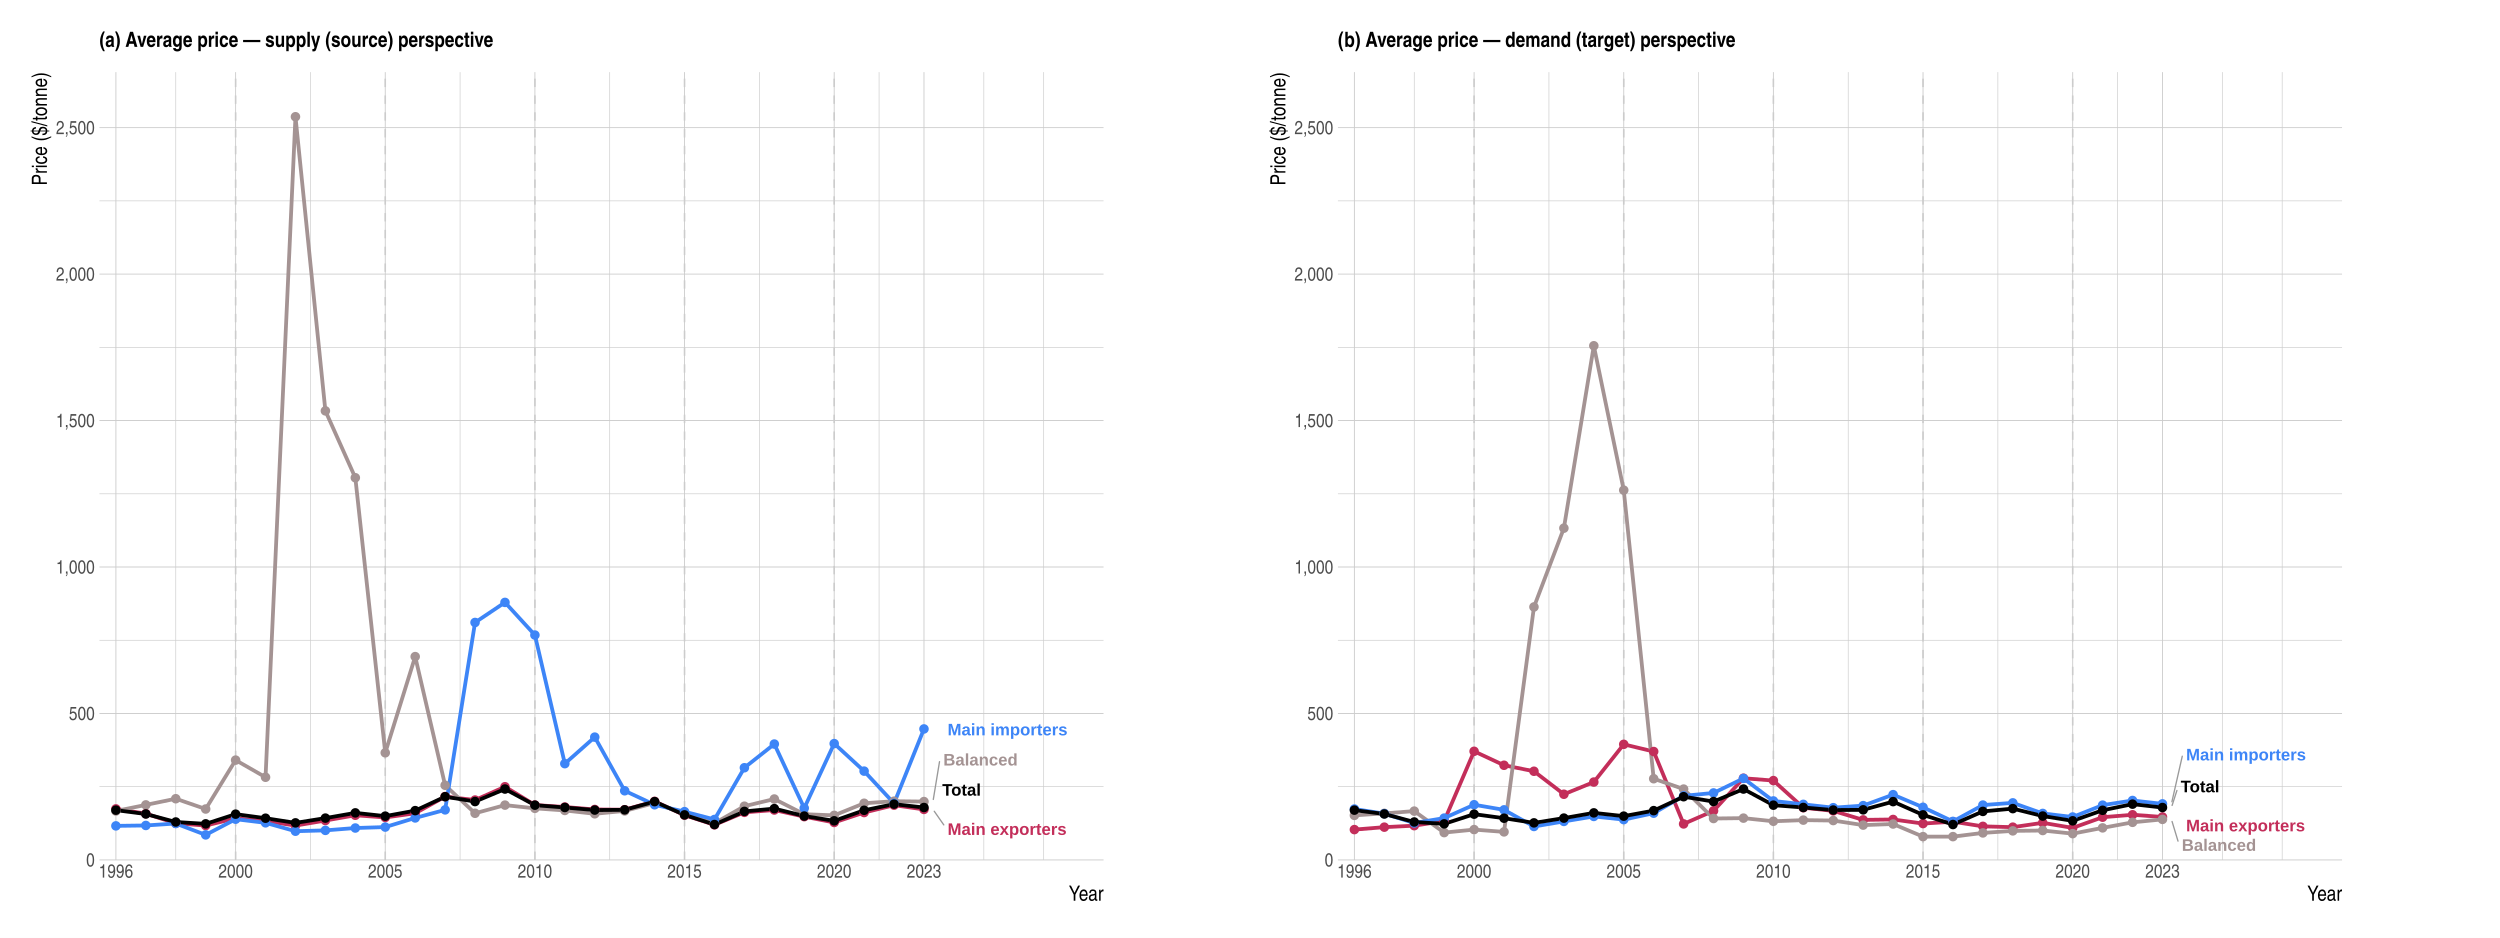
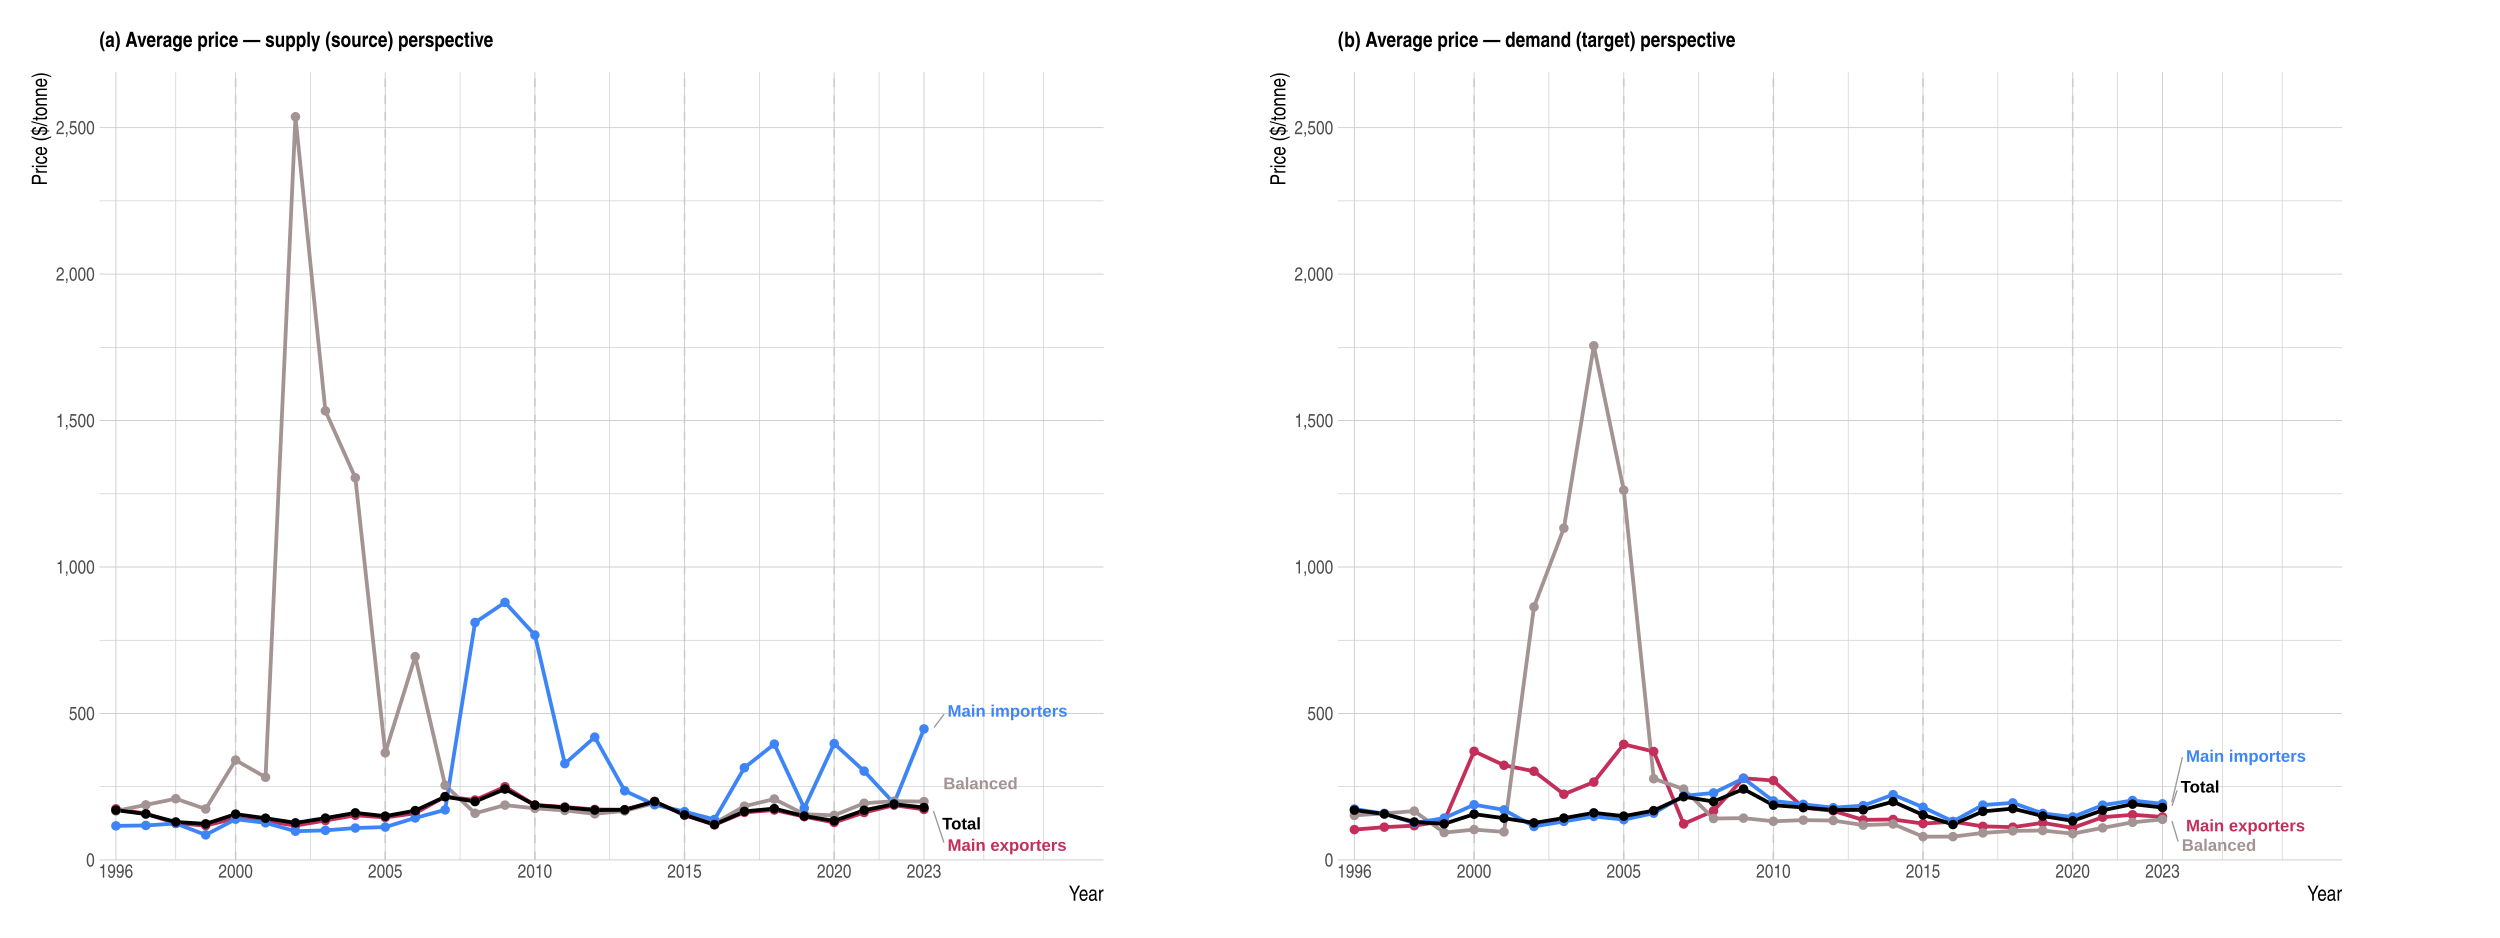
<svg xmlns="http://www.w3.org/2000/svg" class="svglite" width="1190.40pt" height="446.40pt" viewBox="0 0 1190.40 446.40">
  <defs>
    <style type="text/css">
    .svglite line, .svglite polyline, .svglite polygon, .svglite path, .svglite rect, .svglite circle {
      fill: none;
      stroke: #000000;
      stroke-linecap: round;
      stroke-linejoin: round;
      stroke-miterlimit: 10.00;
    }
    .svglite text {
      white-space: pre;
    }
  </style>
  </defs>
  <rect width="100%" height="100%" style="stroke: none; fill: #FFFFFF;" />
  <defs>
    <clipPath id="cpMC4wMHwxMTkwLjQwfDAuMDB8NDQ2LjQw">
      <rect x="0.00" y="0.00" width="1190.40" height="446.40" />
    </clipPath>
  </defs>
  <g clip-path="url(#cpMC4wMHwxMTkwLjQwfDAuMDB8NDQ2LjQw)">
    <rect x="0.00" y="0.00" width="1190.40" height="446.40" style="stroke-width: 1.07; stroke: #FFFFFF; fill: #FFFFFF;" />
  </g>
  <defs>
    <clipPath id="cpNDcuMzV8MTExNS4xOHwzNC4zNnw0MDkuNDY=">
      <rect x="47.35" y="34.36" width="1067.83" height="375.10" />
    </clipPath>
  </defs>
  <g clip-path="url(#cpNDcuMzV8MTExNS4xOHwzNC4zNnw0MDkuNDY=)">
</g>
  <g clip-path="url(#cpMC4wMHwxMTkwLjQwfDAuMDB8NDQ2LjQw)">
</g>
  <defs>
    <clipPath id="cpNS40OHw1OTUuMjB8NS40OHw0NDAuOTI=">
      <rect x="5.48" y="5.48" width="589.72" height="435.44" />
    </clipPath>
  </defs>
  <g clip-path="url(#cpNS40OHw1OTUuMjB8NS40OHw0NDAuOTI=)">
</g>
  <g clip-path="url(#cpMC4wMHwxMTkwLjQwfDAuMDB8NDQ2LjQw)">
</g>
  <defs>
    <clipPath id="cpNTk1LjIwfDExODQuOTJ8NS40OHw0NDAuOTI=">
      <rect x="595.20" y="5.48" width="589.72" height="435.44" />
    </clipPath>
  </defs>
  <g clip-path="url(#cpNTk1LjIwfDExODQuOTJ8NS40OHw0NDAuOTI=)">
</g>
  <g clip-path="url(#cpMC4wMHwxMTkwLjQwfDAuMDB8NDQ2LjQw)">
    <polyline points="47.35,374.59 525.46,374.59 " style="stroke-width: 0.32; stroke: #CCCCCC; stroke-linecap: butt;" />
    <polyline points="47.35,304.86 525.46,304.86 " style="stroke-width: 0.32; stroke: #CCCCCC; stroke-linecap: butt;" />
    <polyline points="47.35,235.12 525.46,235.12 " style="stroke-width: 0.32; stroke: #CCCCCC; stroke-linecap: butt;" />
    <polyline points="47.35,165.38 525.46,165.38 " style="stroke-width: 0.32; stroke: #CCCCCC; stroke-linecap: butt;" />
    <polyline points="47.35,95.65 525.46,95.65 " style="stroke-width: 0.32; stroke: #CCCCCC; stroke-linecap: butt;" />
    <polyline points="83.69,409.46 83.69,34.36 " style="stroke-width: 0.32; stroke: #CCCCCC; stroke-linecap: butt;" />
    <polyline points="147.82,409.46 147.82,34.36 " style="stroke-width: 0.32; stroke: #CCCCCC; stroke-linecap: butt;" />
    <polyline points="219.07,409.46 219.07,34.36 " style="stroke-width: 0.32; stroke: #CCCCCC; stroke-linecap: butt;" />
    <polyline points="290.32,409.46 290.32,34.36 " style="stroke-width: 0.32; stroke: #CCCCCC; stroke-linecap: butt;" />
    <polyline points="361.58,409.46 361.58,34.36 " style="stroke-width: 0.32; stroke: #CCCCCC; stroke-linecap: butt;" />
    <polyline points="418.58,409.46 418.58,34.36 " style="stroke-width: 0.32; stroke: #CCCCCC; stroke-linecap: butt;" />
    <polyline points="468.46,409.46 468.46,34.36 " style="stroke-width: 0.32; stroke: #CCCCCC; stroke-linecap: butt;" />
    <polyline points="496.96,409.46 496.96,34.36 " style="stroke-width: 0.32; stroke: #CCCCCC; stroke-linecap: butt;" />
    <polyline points="47.35,409.46 525.46,409.46 " style="stroke-width: 0.43; stroke: #CCCCCC; stroke-linecap: butt;" />
    <polyline points="47.35,339.72 525.46,339.72 " style="stroke-width: 0.43; stroke: #CCCCCC; stroke-linecap: butt;" />
    <polyline points="47.35,269.99 525.46,269.99 " style="stroke-width: 0.43; stroke: #CCCCCC; stroke-linecap: butt;" />
    <polyline points="47.35,200.25 525.46,200.25 " style="stroke-width: 0.43; stroke: #CCCCCC; stroke-linecap: butt;" />
    <polyline points="47.35,130.52 525.46,130.52 " style="stroke-width: 0.43; stroke: #CCCCCC; stroke-linecap: butt;" />
    <polyline points="47.35,60.78 525.46,60.78 " style="stroke-width: 0.43; stroke: #CCCCCC; stroke-linecap: butt;" />
    <polyline points="55.19,409.46 55.19,34.36 " style="stroke-width: 0.43; stroke: #CCCCCC; stroke-linecap: butt;" />
    <polyline points="112.19,409.46 112.19,34.36 " style="stroke-width: 0.43; stroke: #CCCCCC; stroke-linecap: butt;" />
    <polyline points="183.44,409.46 183.44,34.36 " style="stroke-width: 0.43; stroke: #CCCCCC; stroke-linecap: butt;" />
    <polyline points="254.70,409.46 254.70,34.36 " style="stroke-width: 0.43; stroke: #CCCCCC; stroke-linecap: butt;" />
    <polyline points="325.95,409.46 325.95,34.36 " style="stroke-width: 0.43; stroke: #CCCCCC; stroke-linecap: butt;" />
    <polyline points="397.21,409.46 397.21,34.36 " style="stroke-width: 0.43; stroke: #CCCCCC; stroke-linecap: butt;" />
    <polyline points="439.96,409.46 439.96,34.36 " style="stroke-width: 0.43; stroke: #CCCCCC; stroke-linecap: butt;" />
    <line x1="112.19" y1="409.46" x2="112.19" y2="34.36" style="stroke-width: 0.75; stroke: #CCCCCC; stroke-dasharray: 4.00,4.00; stroke-linecap: butt;" />
    <line x1="183.44" y1="409.46" x2="183.44" y2="34.36" style="stroke-width: 0.75; stroke: #CCCCCC; stroke-dasharray: 4.00,4.00; stroke-linecap: butt;" />
    <line x1="254.70" y1="409.46" x2="254.70" y2="34.36" style="stroke-width: 0.75; stroke: #CCCCCC; stroke-dasharray: 4.00,4.00; stroke-linecap: butt;" />
    <line x1="325.95" y1="409.46" x2="325.95" y2="34.36" style="stroke-width: 0.75; stroke: #CCCCCC; stroke-dasharray: 4.00,4.00; stroke-linecap: butt;" />
    <line x1="397.21" y1="409.46" x2="397.21" y2="34.36" style="stroke-width: 0.75; stroke: #CCCCCC; stroke-dasharray: 4.00,4.00; stroke-linecap: butt;" />
    <polyline points="55.19,385.16 69.44,387.43 83.69,392.02 97.94,393.09 112.19,389.65 126.44,390.95 140.69,393.11 154.94,390.70 169.19,388.20 183.44,389.24 197.70,387.25 211.95,379.30 226.20,380.95 240.45,374.61 254.70,383.32 268.95,384.27 283.20,385.44 297.45,385.55 311.70,381.58 325.95,388.13 340.20,392.75 354.45,386.81 368.70,385.70 382.95,388.86 397.21,391.62 411.46,386.90 425.71,383.40 439.96,385.41 " style="stroke-width: 1.81; stroke: #C32E5A; stroke-linecap: butt;" />
    <polyline points="55.19,386.16 69.44,383.26 83.69,380.32 97.94,385.22 112.19,361.94 126.44,370.10 140.69,55.59 154.94,195.64 169.19,227.48 183.44,358.45 197.70,312.65 211.95,373.92 226.20,387.25 240.45,383.36 254.70,384.90 268.95,385.90 283.20,387.49 297.45,386.13 311.70,382.37 325.95,387.45 340.20,392.01 354.45,383.88 368.70,380.46 382.95,387.69 397.21,388.24 411.46,382.48 425.71,381.50 439.96,381.67 " style="stroke-width: 1.81; stroke: #A49393; stroke-linecap: butt;" />
    <polyline points="55.19,393.25 69.44,393.05 83.69,392.13 97.94,397.54 112.19,390.07 126.44,391.80 140.69,395.79 154.94,395.39 169.19,394.27 183.44,393.82 197.70,389.47 211.95,385.63 226.20,296.40 240.45,286.84 254.70,302.39 268.95,363.62 283.20,350.99 297.45,376.53 311.70,383.20 325.95,386.47 340.20,390.20 354.45,365.57 368.70,354.29 382.95,384.80 397.21,354.07 411.46,367.18 425.71,382.53 439.96,347.09 " style="stroke-width: 1.81; stroke: #3D85F7; stroke-linecap: butt;" />
    <polyline points="55.19,385.76 69.44,387.59 83.69,391.40 97.94,392.29 112.19,387.67 126.44,389.60 140.69,391.82 154.94,389.55 169.19,387.06 183.44,388.61 197.70,385.99 211.95,379.36 226.20,381.67 240.45,375.71 254.70,383.39 268.95,384.49 283.20,385.72 297.45,385.61 311.70,381.70 325.95,388.02 340.20,392.61 354.45,386.36 368.70,385.03 382.95,388.57 397.21,390.84 411.46,385.83 425.71,382.90 439.96,384.51 " style="stroke-width: 1.81; stroke-linecap: butt;" />
    <circle cx="55.19" cy="385.16" r="2.27" style="stroke-width: 0.71; stroke: none; fill: #C32E5A;" />
    <circle cx="69.44" cy="387.43" r="2.27" style="stroke-width: 0.71; stroke: none; fill: #C32E5A;" />
    <circle cx="83.69" cy="392.02" r="2.27" style="stroke-width: 0.71; stroke: none; fill: #C32E5A;" />
    <circle cx="97.94" cy="393.09" r="2.27" style="stroke-width: 0.71; stroke: none; fill: #C32E5A;" />
    <circle cx="112.19" cy="389.65" r="2.27" style="stroke-width: 0.71; stroke: none; fill: #C32E5A;" />
    <circle cx="126.44" cy="390.95" r="2.27" style="stroke-width: 0.71; stroke: none; fill: #C32E5A;" />
    <circle cx="140.69" cy="393.11" r="2.27" style="stroke-width: 0.71; stroke: none; fill: #C32E5A;" />
    <circle cx="154.94" cy="390.70" r="2.27" style="stroke-width: 0.71; stroke: none; fill: #C32E5A;" />
    <circle cx="169.19" cy="388.20" r="2.27" style="stroke-width: 0.71; stroke: none; fill: #C32E5A;" />
    <circle cx="183.44" cy="389.24" r="2.27" style="stroke-width: 0.71; stroke: none; fill: #C32E5A;" />
    <circle cx="197.70" cy="387.25" r="2.27" style="stroke-width: 0.71; stroke: none; fill: #C32E5A;" />
    <circle cx="211.95" cy="379.30" r="2.27" style="stroke-width: 0.71; stroke: none; fill: #C32E5A;" />
    <circle cx="226.20" cy="380.95" r="2.27" style="stroke-width: 0.71; stroke: none; fill: #C32E5A;" />
    <circle cx="240.45" cy="374.61" r="2.27" style="stroke-width: 0.71; stroke: none; fill: #C32E5A;" />
    <circle cx="254.70" cy="383.32" r="2.27" style="stroke-width: 0.71; stroke: none; fill: #C32E5A;" />
    <circle cx="268.95" cy="384.27" r="2.27" style="stroke-width: 0.71; stroke: none; fill: #C32E5A;" />
    <circle cx="283.20" cy="385.44" r="2.27" style="stroke-width: 0.71; stroke: none; fill: #C32E5A;" />
    <circle cx="297.45" cy="385.55" r="2.27" style="stroke-width: 0.71; stroke: none; fill: #C32E5A;" />
    <circle cx="311.70" cy="381.58" r="2.27" style="stroke-width: 0.71; stroke: none; fill: #C32E5A;" />
    <circle cx="325.95" cy="388.13" r="2.27" style="stroke-width: 0.71; stroke: none; fill: #C32E5A;" />
    <circle cx="340.20" cy="392.75" r="2.27" style="stroke-width: 0.71; stroke: none; fill: #C32E5A;" />
    <circle cx="354.45" cy="386.81" r="2.27" style="stroke-width: 0.71; stroke: none; fill: #C32E5A;" />
    <circle cx="368.70" cy="385.70" r="2.27" style="stroke-width: 0.71; stroke: none; fill: #C32E5A;" />
    <circle cx="382.95" cy="388.86" r="2.27" style="stroke-width: 0.71; stroke: none; fill: #C32E5A;" />
    <circle cx="397.21" cy="391.62" r="2.27" style="stroke-width: 0.71; stroke: none; fill: #C32E5A;" />
    <circle cx="411.46" cy="386.90" r="2.27" style="stroke-width: 0.71; stroke: none; fill: #C32E5A;" />
    <circle cx="425.71" cy="383.40" r="2.27" style="stroke-width: 0.71; stroke: none; fill: #C32E5A;" />
    <circle cx="439.96" cy="385.41" r="2.27" style="stroke-width: 0.71; stroke: none; fill: #C32E5A;" />
    <circle cx="55.19" cy="386.16" r="2.27" style="stroke-width: 0.71; stroke: none; fill: #A49393;" />
    <circle cx="69.44" cy="383.26" r="2.27" style="stroke-width: 0.71; stroke: none; fill: #A49393;" />
    <circle cx="83.69" cy="380.32" r="2.27" style="stroke-width: 0.71; stroke: none; fill: #A49393;" />
    <circle cx="97.94" cy="385.22" r="2.27" style="stroke-width: 0.71; stroke: none; fill: #A49393;" />
    <circle cx="112.19" cy="361.94" r="2.27" style="stroke-width: 0.71; stroke: none; fill: #A49393;" />
    <circle cx="126.44" cy="370.10" r="2.27" style="stroke-width: 0.71; stroke: none; fill: #A49393;" />
    <circle cx="140.69" cy="55.59" r="2.27" style="stroke-width: 0.71; stroke: none; fill: #A49393;" />
    <circle cx="154.94" cy="195.64" r="2.27" style="stroke-width: 0.71; stroke: none; fill: #A49393;" />
    <circle cx="169.19" cy="227.48" r="2.27" style="stroke-width: 0.71; stroke: none; fill: #A49393;" />
    <circle cx="183.44" cy="358.45" r="2.27" style="stroke-width: 0.71; stroke: none; fill: #A49393;" />
    <circle cx="197.70" cy="312.65" r="2.27" style="stroke-width: 0.71; stroke: none; fill: #A49393;" />
    <circle cx="211.95" cy="373.92" r="2.27" style="stroke-width: 0.71; stroke: none; fill: #A49393;" />
    <circle cx="226.20" cy="387.25" r="2.27" style="stroke-width: 0.71; stroke: none; fill: #A49393;" />
    <circle cx="240.45" cy="383.36" r="2.27" style="stroke-width: 0.71; stroke: none; fill: #A49393;" />
    <circle cx="254.70" cy="384.90" r="2.27" style="stroke-width: 0.71; stroke: none; fill: #A49393;" />
    <circle cx="268.95" cy="385.90" r="2.27" style="stroke-width: 0.71; stroke: none; fill: #A49393;" />
    <circle cx="283.20" cy="387.49" r="2.27" style="stroke-width: 0.71; stroke: none; fill: #A49393;" />
    <circle cx="297.45" cy="386.13" r="2.27" style="stroke-width: 0.71; stroke: none; fill: #A49393;" />
    <circle cx="311.70" cy="382.37" r="2.27" style="stroke-width: 0.71; stroke: none; fill: #A49393;" />
    <circle cx="325.95" cy="387.45" r="2.27" style="stroke-width: 0.71; stroke: none; fill: #A49393;" />
    <circle cx="340.20" cy="392.01" r="2.27" style="stroke-width: 0.71; stroke: none; fill: #A49393;" />
    <circle cx="354.45" cy="383.88" r="2.27" style="stroke-width: 0.71; stroke: none; fill: #A49393;" />
    <circle cx="368.70" cy="380.46" r="2.27" style="stroke-width: 0.71; stroke: none; fill: #A49393;" />
    <circle cx="382.95" cy="387.69" r="2.27" style="stroke-width: 0.71; stroke: none; fill: #A49393;" />
    <circle cx="397.21" cy="388.24" r="2.27" style="stroke-width: 0.71; stroke: none; fill: #A49393;" />
    <circle cx="411.46" cy="382.48" r="2.27" style="stroke-width: 0.71; stroke: none; fill: #A49393;" />
    <circle cx="425.71" cy="381.50" r="2.27" style="stroke-width: 0.71; stroke: none; fill: #A49393;" />
    <circle cx="439.96" cy="381.67" r="2.27" style="stroke-width: 0.71; stroke: none; fill: #A49393;" />
    <circle cx="55.19" cy="393.25" r="2.27" style="stroke-width: 0.71; stroke: none; fill: #3D85F7;" />
    <circle cx="69.44" cy="393.05" r="2.27" style="stroke-width: 0.71; stroke: none; fill: #3D85F7;" />
    <circle cx="83.69" cy="392.13" r="2.27" style="stroke-width: 0.71; stroke: none; fill: #3D85F7;" />
    <circle cx="97.94" cy="397.54" r="2.27" style="stroke-width: 0.71; stroke: none; fill: #3D85F7;" />
    <circle cx="112.19" cy="390.07" r="2.27" style="stroke-width: 0.71; stroke: none; fill: #3D85F7;" />
    <circle cx="126.44" cy="391.80" r="2.27" style="stroke-width: 0.71; stroke: none; fill: #3D85F7;" />
    <circle cx="140.69" cy="395.79" r="2.27" style="stroke-width: 0.71; stroke: none; fill: #3D85F7;" />
    <circle cx="154.94" cy="395.39" r="2.27" style="stroke-width: 0.71; stroke: none; fill: #3D85F7;" />
    <circle cx="169.19" cy="394.27" r="2.27" style="stroke-width: 0.71; stroke: none; fill: #3D85F7;" />
    <circle cx="183.44" cy="393.82" r="2.27" style="stroke-width: 0.71; stroke: none; fill: #3D85F7;" />
    <circle cx="197.70" cy="389.47" r="2.27" style="stroke-width: 0.71; stroke: none; fill: #3D85F7;" />
    <circle cx="211.95" cy="385.63" r="2.27" style="stroke-width: 0.71; stroke: none; fill: #3D85F7;" />
    <circle cx="226.20" cy="296.40" r="2.27" style="stroke-width: 0.71; stroke: none; fill: #3D85F7;" />
    <circle cx="240.45" cy="286.84" r="2.27" style="stroke-width: 0.71; stroke: none; fill: #3D85F7;" />
    <circle cx="254.70" cy="302.39" r="2.27" style="stroke-width: 0.71; stroke: none; fill: #3D85F7;" />
    <circle cx="268.95" cy="363.62" r="2.27" style="stroke-width: 0.71; stroke: none; fill: #3D85F7;" />
    <circle cx="283.20" cy="350.99" r="2.27" style="stroke-width: 0.71; stroke: none; fill: #3D85F7;" />
    <circle cx="297.45" cy="376.53" r="2.27" style="stroke-width: 0.71; stroke: none; fill: #3D85F7;" />
    <circle cx="311.70" cy="383.20" r="2.27" style="stroke-width: 0.71; stroke: none; fill: #3D85F7;" />
    <circle cx="325.95" cy="386.47" r="2.27" style="stroke-width: 0.71; stroke: none; fill: #3D85F7;" />
    <circle cx="340.20" cy="390.20" r="2.27" style="stroke-width: 0.71; stroke: none; fill: #3D85F7;" />
    <circle cx="354.45" cy="365.57" r="2.27" style="stroke-width: 0.71; stroke: none; fill: #3D85F7;" />
    <circle cx="368.70" cy="354.29" r="2.27" style="stroke-width: 0.71; stroke: none; fill: #3D85F7;" />
    <circle cx="382.95" cy="384.80" r="2.27" style="stroke-width: 0.71; stroke: none; fill: #3D85F7;" />
    <circle cx="397.21" cy="354.07" r="2.27" style="stroke-width: 0.71; stroke: none; fill: #3D85F7;" />
    <circle cx="411.46" cy="367.18" r="2.27" style="stroke-width: 0.71; stroke: none; fill: #3D85F7;" />
    <circle cx="425.71" cy="382.53" r="2.27" style="stroke-width: 0.71; stroke: none; fill: #3D85F7;" />
    <circle cx="439.96" cy="347.09" r="2.27" style="stroke-width: 0.71; stroke: none; fill: #3D85F7;" />
    <circle cx="55.19" cy="385.76" r="2.27" style="stroke-width: 0.71; stroke: none; fill: #000000;" />
    <circle cx="69.44" cy="387.59" r="2.27" style="stroke-width: 0.71; stroke: none; fill: #000000;" />
    <circle cx="83.69" cy="391.40" r="2.27" style="stroke-width: 0.71; stroke: none; fill: #000000;" />
    <circle cx="97.94" cy="392.29" r="2.27" style="stroke-width: 0.71; stroke: none; fill: #000000;" />
    <circle cx="112.19" cy="387.67" r="2.27" style="stroke-width: 0.71; stroke: none; fill: #000000;" />
    <circle cx="126.44" cy="389.60" r="2.27" style="stroke-width: 0.71; stroke: none; fill: #000000;" />
    <circle cx="140.69" cy="391.82" r="2.27" style="stroke-width: 0.71; stroke: none; fill: #000000;" />
    <circle cx="154.94" cy="389.55" r="2.27" style="stroke-width: 0.71; stroke: none; fill: #000000;" />
    <circle cx="169.19" cy="387.06" r="2.27" style="stroke-width: 0.71; stroke: none; fill: #000000;" />
    <circle cx="183.44" cy="388.61" r="2.27" style="stroke-width: 0.71; stroke: none; fill: #000000;" />
    <circle cx="197.70" cy="385.99" r="2.27" style="stroke-width: 0.71; stroke: none; fill: #000000;" />
    <circle cx="211.95" cy="379.36" r="2.27" style="stroke-width: 0.71; stroke: none; fill: #000000;" />
    <circle cx="226.20" cy="381.67" r="2.27" style="stroke-width: 0.71; stroke: none; fill: #000000;" />
    <circle cx="240.45" cy="375.71" r="2.27" style="stroke-width: 0.71; stroke: none; fill: #000000;" />
    <circle cx="254.70" cy="383.39" r="2.27" style="stroke-width: 0.71; stroke: none; fill: #000000;" />
    <circle cx="268.95" cy="384.49" r="2.27" style="stroke-width: 0.71; stroke: none; fill: #000000;" />
    <circle cx="283.20" cy="385.72" r="2.27" style="stroke-width: 0.71; stroke: none; fill: #000000;" />
    <circle cx="297.45" cy="385.61" r="2.27" style="stroke-width: 0.71; stroke: none; fill: #000000;" />
    <circle cx="311.70" cy="381.70" r="2.27" style="stroke-width: 0.71; stroke: none; fill: #000000;" />
    <circle cx="325.95" cy="388.02" r="2.27" style="stroke-width: 0.71; stroke: none; fill: #000000;" />
    <circle cx="340.20" cy="392.61" r="2.27" style="stroke-width: 0.71; stroke: none; fill: #000000;" />
    <circle cx="354.45" cy="386.36" r="2.27" style="stroke-width: 0.71; stroke: none; fill: #000000;" />
    <circle cx="368.70" cy="385.03" r="2.27" style="stroke-width: 0.71; stroke: none; fill: #000000;" />
    <circle cx="382.95" cy="388.57" r="2.27" style="stroke-width: 0.71; stroke: none; fill: #000000;" />
    <circle cx="397.21" cy="390.84" r="2.27" style="stroke-width: 0.71; stroke: none; fill: #000000;" />
    <circle cx="411.46" cy="385.83" r="2.27" style="stroke-width: 0.71; stroke: none; fill: #000000;" />
    <circle cx="425.71" cy="382.90" r="2.27" style="stroke-width: 0.71; stroke: none; fill: #000000;" />
    <circle cx="439.96" cy="384.51" r="2.27" style="stroke-width: 0.71; stroke: none; fill: #000000;" />
-     <line x1="449.39" y1="392.78" x2="444.86" y2="386.30" style="stroke-width: 0.64; stroke: #999999;" />
-     <line x1="447.36" y1="362.68" x2="444.40" y2="380.66" style="stroke-width: 0.64; stroke: #999999;" />
-     <text x="451.19" y="397.55" style="font-size: 7.97px; font-weight: bold;fill: #C32E5A; font-family: &quot;Liberation Sans&quot;;" textLength="67.92px" lengthAdjust="spacingAndGlyphs">Main exporters</text>
-     <text x="449.16" y="364.50" style="font-size: 7.97px; font-weight: bold;fill: #A49393; font-family: &quot;Liberation Sans&quot;;" textLength="41.00px" lengthAdjust="spacingAndGlyphs">Balanced</text>
-     <text x="451.19" y="350.15" style="font-size: 7.97px; font-weight: bold;fill: #3D85F7; font-family: &quot;Liberation Sans&quot;;" textLength="68.41px" lengthAdjust="spacingAndGlyphs">Main importers</text>
-     <text x="448.64" y="378.85" style="font-size: 7.97px; font-weight: bold; font-family: &quot;Liberation Sans&quot;;" textLength="21.74px" lengthAdjust="spacingAndGlyphs">Total</text>
+     <line x1="449.39" y1="401.01" x2="444.56" y2="386.40" style="stroke-width: 0.64; stroke: #999999;" />
+     <line x1="449.39" y1="340.27" x2="444.90" y2="346.21" style="stroke-width: 0.64; stroke: #999999;" />
+     <text x="451.19" y="405.14" style="font-size: 7.97px; font-weight: bold;fill: #C32E5A; font-family: &quot;Liberation Sans&quot;;" textLength="67.92px" lengthAdjust="spacingAndGlyphs">Main exporters</text>
+     <text x="449.16" y="375.78" style="font-size: 7.97px; font-weight: bold;fill: #A49393; font-family: &quot;Liberation Sans&quot;;" textLength="41.00px" lengthAdjust="spacingAndGlyphs">Balanced</text>
+     <text x="451.19" y="341.26" style="font-size: 7.97px; font-weight: bold;fill: #3D85F7; font-family: &quot;Liberation Sans&quot;;" textLength="68.41px" lengthAdjust="spacingAndGlyphs">Main importers</text>
+     <text x="448.64" y="394.93" style="font-size: 7.97px; font-weight: bold; font-family: &quot;Liberation Sans&quot;;" textLength="21.74px" lengthAdjust="spacingAndGlyphs">Total</text>
    <text x="45.11" y="412.56" text-anchor="end" style="font-size: 9.00px;fill: #4D4D4D; font-family: &quot;Liberation Sans Narrow&quot;;" textLength="4.10px" lengthAdjust="spacingAndGlyphs">0</text>
    <text x="45.11" y="342.82" text-anchor="end" style="font-size: 9.00px;fill: #4D4D4D; font-family: &quot;Liberation Sans Narrow&quot;;" textLength="12.31px" lengthAdjust="spacingAndGlyphs">500</text>
    <text x="45.11" y="273.08" text-anchor="end" style="font-size: 9.00px;fill: #4D4D4D; font-family: &quot;Liberation Sans Narrow&quot;;" textLength="18.47px" lengthAdjust="spacingAndGlyphs">1,000</text>
    <text x="45.11" y="203.35" text-anchor="end" style="font-size: 9.00px;fill: #4D4D4D; font-family: &quot;Liberation Sans Narrow&quot;;" textLength="18.47px" lengthAdjust="spacingAndGlyphs">1,500</text>
    <text x="45.11" y="133.61" text-anchor="end" style="font-size: 9.00px;fill: #4D4D4D; font-family: &quot;Liberation Sans Narrow&quot;;" textLength="18.47px" lengthAdjust="spacingAndGlyphs">2,000</text>
    <text x="45.11" y="63.88" text-anchor="end" style="font-size: 9.00px;fill: #4D4D4D; font-family: &quot;Liberation Sans Narrow&quot;;" textLength="18.47px" lengthAdjust="spacingAndGlyphs">2,500</text>
    <text x="55.19" y="417.89" text-anchor="middle" style="font-size: 9.00px;fill: #4D4D4D; font-family: &quot;Liberation Sans Narrow&quot;;" textLength="16.42px" lengthAdjust="spacingAndGlyphs">1996</text>
    <text x="112.19" y="417.89" text-anchor="middle" style="font-size: 9.00px;fill: #4D4D4D; font-family: &quot;Liberation Sans Narrow&quot;;" textLength="16.42px" lengthAdjust="spacingAndGlyphs">2000</text>
    <text x="183.44" y="417.89" text-anchor="middle" style="font-size: 9.00px;fill: #4D4D4D; font-family: &quot;Liberation Sans Narrow&quot;;" textLength="16.42px" lengthAdjust="spacingAndGlyphs">2005</text>
    <text x="254.70" y="417.89" text-anchor="middle" style="font-size: 9.00px;fill: #4D4D4D; font-family: &quot;Liberation Sans Narrow&quot;;" textLength="16.42px" lengthAdjust="spacingAndGlyphs">2010</text>
    <text x="325.95" y="417.89" text-anchor="middle" style="font-size: 9.00px;fill: #4D4D4D; font-family: &quot;Liberation Sans Narrow&quot;;" textLength="16.42px" lengthAdjust="spacingAndGlyphs">2015</text>
    <text x="397.21" y="417.89" text-anchor="middle" style="font-size: 9.00px;fill: #4D4D4D; font-family: &quot;Liberation Sans Narrow&quot;;" textLength="16.42px" lengthAdjust="spacingAndGlyphs">2020</text>
    <text x="439.96" y="417.89" text-anchor="middle" style="font-size: 9.00px;fill: #4D4D4D; font-family: &quot;Liberation Sans Narrow&quot;;" textLength="16.42px" lengthAdjust="spacingAndGlyphs">2023</text>
    <text x="525.46" y="428.88" text-anchor="end" style="font-size: 10.00px; font-family: &quot;Liberation Sans Narrow&quot;;" textLength="16.57px" lengthAdjust="spacingAndGlyphs">Year</text>
    <text transform="translate(22.33,34.36) rotate(-90)" text-anchor="end" style="font-size: 10.00px; font-family: &quot;Liberation Sans Narrow&quot;;" textLength="53.78px" lengthAdjust="spacingAndGlyphs">Price ($/tonne)</text>
    <text x="47.35" y="22.33" style="font-size: 10.00px; font-weight: bold; font-family: &quot;Liberation Sans Narrow&quot;;" textLength="187.61px" lengthAdjust="spacingAndGlyphs">(a) Average price — supply (source) perspective</text>
    <polyline points="637.07,374.59 1115.18,374.59 " style="stroke-width: 0.32; stroke: #CCCCCC; stroke-linecap: butt;" />
    <polyline points="637.07,304.86 1115.18,304.86 " style="stroke-width: 0.32; stroke: #CCCCCC; stroke-linecap: butt;" />
    <polyline points="637.07,235.12 1115.18,235.12 " style="stroke-width: 0.32; stroke: #CCCCCC; stroke-linecap: butt;" />
    <polyline points="637.07,165.38 1115.18,165.38 " style="stroke-width: 0.32; stroke: #CCCCCC; stroke-linecap: butt;" />
    <polyline points="637.07,95.65 1115.18,95.65 " style="stroke-width: 0.32; stroke: #CCCCCC; stroke-linecap: butt;" />
    <polyline points="673.41,409.46 673.41,34.36 " style="stroke-width: 0.32; stroke: #CCCCCC; stroke-linecap: butt;" />
    <polyline points="737.54,409.46 737.54,34.36 " style="stroke-width: 0.32; stroke: #CCCCCC; stroke-linecap: butt;" />
    <polyline points="808.79,409.46 808.79,34.36 " style="stroke-width: 0.32; stroke: #CCCCCC; stroke-linecap: butt;" />
    <polyline points="880.05,409.46 880.05,34.36 " style="stroke-width: 0.32; stroke: #CCCCCC; stroke-linecap: butt;" />
    <polyline points="951.30,409.46 951.30,34.36 " style="stroke-width: 0.32; stroke: #CCCCCC; stroke-linecap: butt;" />
    <polyline points="1008.30,409.46 1008.30,34.36 " style="stroke-width: 0.32; stroke: #CCCCCC; stroke-linecap: butt;" />
    <polyline points="1058.18,409.46 1058.18,34.36 " style="stroke-width: 0.32; stroke: #CCCCCC; stroke-linecap: butt;" />
    <polyline points="1086.68,409.46 1086.68,34.36 " style="stroke-width: 0.32; stroke: #CCCCCC; stroke-linecap: butt;" />
    <polyline points="637.07,409.46 1115.18,409.46 " style="stroke-width: 0.43; stroke: #CCCCCC; stroke-linecap: butt;" />
    <polyline points="637.07,339.72 1115.18,339.72 " style="stroke-width: 0.43; stroke: #CCCCCC; stroke-linecap: butt;" />
    <polyline points="637.07,269.99 1115.18,269.99 " style="stroke-width: 0.43; stroke: #CCCCCC; stroke-linecap: butt;" />
    <polyline points="637.07,200.25 1115.18,200.25 " style="stroke-width: 0.43; stroke: #CCCCCC; stroke-linecap: butt;" />
    <polyline points="637.07,130.52 1115.18,130.52 " style="stroke-width: 0.43; stroke: #CCCCCC; stroke-linecap: butt;" />
    <polyline points="637.07,60.78 1115.18,60.78 " style="stroke-width: 0.43; stroke: #CCCCCC; stroke-linecap: butt;" />
    <polyline points="644.91,409.46 644.91,34.36 " style="stroke-width: 0.43; stroke: #CCCCCC; stroke-linecap: butt;" />
    <polyline points="701.91,409.46 701.91,34.36 " style="stroke-width: 0.43; stroke: #CCCCCC; stroke-linecap: butt;" />
    <polyline points="773.16,409.46 773.16,34.36 " style="stroke-width: 0.43; stroke: #CCCCCC; stroke-linecap: butt;" />
    <polyline points="844.42,409.46 844.42,34.36 " style="stroke-width: 0.43; stroke: #CCCCCC; stroke-linecap: butt;" />
    <polyline points="915.67,409.46 915.67,34.36 " style="stroke-width: 0.43; stroke: #CCCCCC; stroke-linecap: butt;" />
    <polyline points="986.93,409.46 986.93,34.36 " style="stroke-width: 0.43; stroke: #CCCCCC; stroke-linecap: butt;" />
    <polyline points="1029.68,409.46 1029.68,34.36 " style="stroke-width: 0.43; stroke: #CCCCCC; stroke-linecap: butt;" />
    <line x1="701.91" y1="409.46" x2="701.91" y2="34.36" style="stroke-width: 0.75; stroke: #CCCCCC; stroke-dasharray: 4.00,4.00; stroke-linecap: butt;" />
    <line x1="773.16" y1="409.46" x2="773.16" y2="34.36" style="stroke-width: 0.75; stroke: #CCCCCC; stroke-dasharray: 4.00,4.00; stroke-linecap: butt;" />
    <line x1="844.42" y1="409.46" x2="844.42" y2="34.36" style="stroke-width: 0.75; stroke: #CCCCCC; stroke-dasharray: 4.00,4.00; stroke-linecap: butt;" />
    <line x1="915.67" y1="409.46" x2="915.67" y2="34.36" style="stroke-width: 0.75; stroke: #CCCCCC; stroke-dasharray: 4.00,4.00; stroke-linecap: butt;" />
    <line x1="986.93" y1="409.46" x2="986.93" y2="34.36" style="stroke-width: 0.75; stroke: #CCCCCC; stroke-dasharray: 4.00,4.00; stroke-linecap: butt;" />
    <polyline points="644.91,395.02 659.16,393.86 673.41,393.15 687.66,390.94 701.91,357.74 716.16,364.39 730.41,367.24 744.66,378.19 758.91,372.39 773.16,354.42 787.42,357.85 801.67,392.32 815.92,386.09 830.17,370.56 844.42,371.68 858.67,384.59 872.92,386.11 887.17,390.40 901.42,390.20 915.67,392.15 929.92,391.26 944.17,393.48 958.42,393.86 972.67,391.79 986.93,394.21 1001.18,389.12 1015.43,387.96 1029.68,389.00 " style="stroke-width: 1.81; stroke: #C32E5A; stroke-linecap: butt;" />
    <polyline points="644.91,388.25 659.16,387.29 673.41,386.22 687.66,396.45 701.91,395.02 716.16,396.11 730.41,289.01 744.66,251.49 758.91,164.64 773.16,233.39 787.42,370.79 801.67,375.73 815.92,389.74 830.17,389.56 844.42,391.05 858.67,390.51 872.92,390.71 887.17,392.88 901.42,392.36 915.67,398.37 929.92,398.37 944.17,396.60 958.42,395.63 972.67,395.46 986.93,396.94 1001.18,394.20 1015.43,391.56 1029.68,390.16 " style="stroke-width: 1.81; stroke: #A49393; stroke-linecap: butt;" />
    <polyline points="644.91,385.23 659.16,387.43 673.41,391.88 687.66,389.55 701.91,383.18 716.16,385.62 730.41,393.53 744.66,391.13 758.91,388.75 773.16,390.27 787.42,387.20 801.67,378.95 815.92,377.57 830.17,370.65 844.42,381.38 858.67,383.00 872.92,384.59 887.17,383.61 901.42,378.38 915.67,384.40 929.92,391.12 944.17,383.34 958.42,382.29 972.67,387.33 986.93,389.02 1001.18,383.38 1015.43,381.16 1029.68,382.77 " style="stroke-width: 1.81; stroke: #3D85F7; stroke-linecap: butt;" />
    <polyline points="644.91,385.76 659.16,387.59 673.41,391.40 687.66,392.29 701.91,387.67 716.16,389.60 730.41,391.82 744.66,389.55 758.91,387.06 773.16,388.61 787.42,385.99 801.67,379.36 815.92,381.67 830.17,375.71 844.42,383.39 858.67,384.49 872.92,385.72 887.17,385.61 901.42,381.70 915.67,388.02 929.92,392.61 944.17,386.36 958.42,385.03 972.67,388.57 986.93,390.84 1001.18,385.83 1015.43,382.90 1029.68,384.51 " style="stroke-width: 1.81; stroke-linecap: butt;" />
    <circle cx="644.91" cy="395.02" r="2.27" style="stroke-width: 0.71; stroke: none; fill: #C32E5A;" />
    <circle cx="659.16" cy="393.86" r="2.27" style="stroke-width: 0.71; stroke: none; fill: #C32E5A;" />
    <circle cx="673.41" cy="393.15" r="2.27" style="stroke-width: 0.71; stroke: none; fill: #C32E5A;" />
    <circle cx="687.66" cy="390.94" r="2.27" style="stroke-width: 0.71; stroke: none; fill: #C32E5A;" />
    <circle cx="701.91" cy="357.74" r="2.27" style="stroke-width: 0.71; stroke: none; fill: #C32E5A;" />
    <circle cx="716.16" cy="364.39" r="2.27" style="stroke-width: 0.71; stroke: none; fill: #C32E5A;" />
    <circle cx="730.41" cy="367.24" r="2.27" style="stroke-width: 0.71; stroke: none; fill: #C32E5A;" />
    <circle cx="744.66" cy="378.19" r="2.27" style="stroke-width: 0.71; stroke: none; fill: #C32E5A;" />
    <circle cx="758.91" cy="372.39" r="2.27" style="stroke-width: 0.71; stroke: none; fill: #C32E5A;" />
    <circle cx="773.16" cy="354.42" r="2.27" style="stroke-width: 0.71; stroke: none; fill: #C32E5A;" />
    <circle cx="787.42" cy="357.85" r="2.27" style="stroke-width: 0.71; stroke: none; fill: #C32E5A;" />
    <circle cx="801.67" cy="392.32" r="2.27" style="stroke-width: 0.71; stroke: none; fill: #C32E5A;" />
    <circle cx="815.92" cy="386.09" r="2.27" style="stroke-width: 0.71; stroke: none; fill: #C32E5A;" />
    <circle cx="830.17" cy="370.56" r="2.27" style="stroke-width: 0.71; stroke: none; fill: #C32E5A;" />
    <circle cx="844.42" cy="371.68" r="2.27" style="stroke-width: 0.71; stroke: none; fill: #C32E5A;" />
    <circle cx="858.67" cy="384.59" r="2.27" style="stroke-width: 0.71; stroke: none; fill: #C32E5A;" />
    <circle cx="872.92" cy="386.11" r="2.27" style="stroke-width: 0.71; stroke: none; fill: #C32E5A;" />
    <circle cx="887.17" cy="390.40" r="2.27" style="stroke-width: 0.71; stroke: none; fill: #C32E5A;" />
    <circle cx="901.42" cy="390.20" r="2.27" style="stroke-width: 0.71; stroke: none; fill: #C32E5A;" />
    <circle cx="915.67" cy="392.15" r="2.27" style="stroke-width: 0.71; stroke: none; fill: #C32E5A;" />
    <circle cx="929.92" cy="391.26" r="2.27" style="stroke-width: 0.71; stroke: none; fill: #C32E5A;" />
    <circle cx="944.17" cy="393.48" r="2.27" style="stroke-width: 0.71; stroke: none; fill: #C32E5A;" />
    <circle cx="958.42" cy="393.86" r="2.27" style="stroke-width: 0.71; stroke: none; fill: #C32E5A;" />
    <circle cx="972.67" cy="391.79" r="2.27" style="stroke-width: 0.71; stroke: none; fill: #C32E5A;" />
    <circle cx="986.93" cy="394.21" r="2.27" style="stroke-width: 0.71; stroke: none; fill: #C32E5A;" />
    <circle cx="1001.18" cy="389.12" r="2.27" style="stroke-width: 0.71; stroke: none; fill: #C32E5A;" />
    <circle cx="1015.43" cy="387.96" r="2.27" style="stroke-width: 0.71; stroke: none; fill: #C32E5A;" />
    <circle cx="1029.68" cy="389.00" r="2.27" style="stroke-width: 0.71; stroke: none; fill: #C32E5A;" />
    <circle cx="644.91" cy="388.25" r="2.27" style="stroke-width: 0.71; stroke: none; fill: #A49393;" />
    <circle cx="659.16" cy="387.29" r="2.27" style="stroke-width: 0.71; stroke: none; fill: #A49393;" />
    <circle cx="673.41" cy="386.22" r="2.27" style="stroke-width: 0.71; stroke: none; fill: #A49393;" />
    <circle cx="687.66" cy="396.45" r="2.27" style="stroke-width: 0.71; stroke: none; fill: #A49393;" />
    <circle cx="701.91" cy="395.02" r="2.27" style="stroke-width: 0.71; stroke: none; fill: #A49393;" />
    <circle cx="716.16" cy="396.11" r="2.27" style="stroke-width: 0.71; stroke: none; fill: #A49393;" />
    <circle cx="730.41" cy="289.01" r="2.27" style="stroke-width: 0.71; stroke: none; fill: #A49393;" />
    <circle cx="744.66" cy="251.49" r="2.27" style="stroke-width: 0.71; stroke: none; fill: #A49393;" />
    <circle cx="758.91" cy="164.64" r="2.27" style="stroke-width: 0.71; stroke: none; fill: #A49393;" />
    <circle cx="773.16" cy="233.39" r="2.27" style="stroke-width: 0.71; stroke: none; fill: #A49393;" />
    <circle cx="787.42" cy="370.79" r="2.27" style="stroke-width: 0.71; stroke: none; fill: #A49393;" />
    <circle cx="801.67" cy="375.73" r="2.27" style="stroke-width: 0.71; stroke: none; fill: #A49393;" />
    <circle cx="815.92" cy="389.74" r="2.27" style="stroke-width: 0.71; stroke: none; fill: #A49393;" />
    <circle cx="830.17" cy="389.56" r="2.27" style="stroke-width: 0.71; stroke: none; fill: #A49393;" />
    <circle cx="844.42" cy="391.05" r="2.27" style="stroke-width: 0.71; stroke: none; fill: #A49393;" />
    <circle cx="858.67" cy="390.51" r="2.27" style="stroke-width: 0.71; stroke: none; fill: #A49393;" />
    <circle cx="872.92" cy="390.71" r="2.27" style="stroke-width: 0.71; stroke: none; fill: #A49393;" />
    <circle cx="887.17" cy="392.88" r="2.27" style="stroke-width: 0.71; stroke: none; fill: #A49393;" />
    <circle cx="901.42" cy="392.36" r="2.27" style="stroke-width: 0.71; stroke: none; fill: #A49393;" />
    <circle cx="915.67" cy="398.37" r="2.27" style="stroke-width: 0.71; stroke: none; fill: #A49393;" />
    <circle cx="929.92" cy="398.37" r="2.27" style="stroke-width: 0.71; stroke: none; fill: #A49393;" />
    <circle cx="944.17" cy="396.60" r="2.27" style="stroke-width: 0.71; stroke: none; fill: #A49393;" />
    <circle cx="958.42" cy="395.63" r="2.27" style="stroke-width: 0.71; stroke: none; fill: #A49393;" />
    <circle cx="972.67" cy="395.46" r="2.27" style="stroke-width: 0.71; stroke: none; fill: #A49393;" />
    <circle cx="986.93" cy="396.94" r="2.27" style="stroke-width: 0.71; stroke: none; fill: #A49393;" />
    <circle cx="1001.18" cy="394.20" r="2.27" style="stroke-width: 0.71; stroke: none; fill: #A49393;" />
    <circle cx="1015.43" cy="391.56" r="2.27" style="stroke-width: 0.71; stroke: none; fill: #A49393;" />
    <circle cx="1029.68" cy="390.16" r="2.27" style="stroke-width: 0.71; stroke: none; fill: #A49393;" />
    <circle cx="644.91" cy="385.23" r="2.27" style="stroke-width: 0.71; stroke: none; fill: #3D85F7;" />
    <circle cx="659.16" cy="387.43" r="2.27" style="stroke-width: 0.71; stroke: none; fill: #3D85F7;" />
    <circle cx="673.41" cy="391.88" r="2.27" style="stroke-width: 0.71; stroke: none; fill: #3D85F7;" />
    <circle cx="687.66" cy="389.55" r="2.27" style="stroke-width: 0.71; stroke: none; fill: #3D85F7;" />
    <circle cx="701.91" cy="383.18" r="2.27" style="stroke-width: 0.71; stroke: none; fill: #3D85F7;" />
    <circle cx="716.16" cy="385.62" r="2.27" style="stroke-width: 0.71; stroke: none; fill: #3D85F7;" />
    <circle cx="730.41" cy="393.53" r="2.27" style="stroke-width: 0.71; stroke: none; fill: #3D85F7;" />
    <circle cx="744.66" cy="391.13" r="2.27" style="stroke-width: 0.71; stroke: none; fill: #3D85F7;" />
    <circle cx="758.91" cy="388.75" r="2.27" style="stroke-width: 0.71; stroke: none; fill: #3D85F7;" />
    <circle cx="773.16" cy="390.27" r="2.27" style="stroke-width: 0.71; stroke: none; fill: #3D85F7;" />
    <circle cx="787.42" cy="387.20" r="2.27" style="stroke-width: 0.71; stroke: none; fill: #3D85F7;" />
    <circle cx="801.67" cy="378.95" r="2.27" style="stroke-width: 0.71; stroke: none; fill: #3D85F7;" />
    <circle cx="815.92" cy="377.57" r="2.27" style="stroke-width: 0.71; stroke: none; fill: #3D85F7;" />
    <circle cx="830.17" cy="370.65" r="2.27" style="stroke-width: 0.71; stroke: none; fill: #3D85F7;" />
    <circle cx="844.42" cy="381.38" r="2.27" style="stroke-width: 0.71; stroke: none; fill: #3D85F7;" />
    <circle cx="858.67" cy="383.00" r="2.27" style="stroke-width: 0.71; stroke: none; fill: #3D85F7;" />
    <circle cx="872.92" cy="384.59" r="2.27" style="stroke-width: 0.71; stroke: none; fill: #3D85F7;" />
    <circle cx="887.17" cy="383.61" r="2.27" style="stroke-width: 0.71; stroke: none; fill: #3D85F7;" />
    <circle cx="901.42" cy="378.38" r="2.27" style="stroke-width: 0.71; stroke: none; fill: #3D85F7;" />
    <circle cx="915.67" cy="384.40" r="2.27" style="stroke-width: 0.71; stroke: none; fill: #3D85F7;" />
    <circle cx="929.92" cy="391.12" r="2.27" style="stroke-width: 0.71; stroke: none; fill: #3D85F7;" />
    <circle cx="944.17" cy="383.34" r="2.27" style="stroke-width: 0.71; stroke: none; fill: #3D85F7;" />
    <circle cx="958.42" cy="382.29" r="2.27" style="stroke-width: 0.71; stroke: none; fill: #3D85F7;" />
    <circle cx="972.67" cy="387.33" r="2.27" style="stroke-width: 0.71; stroke: none; fill: #3D85F7;" />
    <circle cx="986.93" cy="389.02" r="2.27" style="stroke-width: 0.71; stroke: none; fill: #3D85F7;" />
    <circle cx="1001.18" cy="383.38" r="2.27" style="stroke-width: 0.71; stroke: none; fill: #3D85F7;" />
    <circle cx="1015.43" cy="381.16" r="2.27" style="stroke-width: 0.71; stroke: none; fill: #3D85F7;" />
    <circle cx="1029.68" cy="382.77" r="2.27" style="stroke-width: 0.71; stroke: none; fill: #3D85F7;" />
    <circle cx="644.91" cy="385.76" r="2.27" style="stroke-width: 0.71; stroke: none; fill: #000000;" />
    <circle cx="659.16" cy="387.59" r="2.27" style="stroke-width: 0.71; stroke: none; fill: #000000;" />
    <circle cx="673.41" cy="391.40" r="2.27" style="stroke-width: 0.71; stroke: none; fill: #000000;" />
    <circle cx="687.66" cy="392.29" r="2.27" style="stroke-width: 0.71; stroke: none; fill: #000000;" />
    <circle cx="701.91" cy="387.67" r="2.27" style="stroke-width: 0.71; stroke: none; fill: #000000;" />
    <circle cx="716.16" cy="389.60" r="2.27" style="stroke-width: 0.71; stroke: none; fill: #000000;" />
    <circle cx="730.41" cy="391.82" r="2.27" style="stroke-width: 0.71; stroke: none; fill: #000000;" />
    <circle cx="744.66" cy="389.55" r="2.27" style="stroke-width: 0.71; stroke: none; fill: #000000;" />
    <circle cx="758.91" cy="387.06" r="2.27" style="stroke-width: 0.71; stroke: none; fill: #000000;" />
    <circle cx="773.16" cy="388.61" r="2.27" style="stroke-width: 0.71; stroke: none; fill: #000000;" />
    <circle cx="787.42" cy="385.99" r="2.27" style="stroke-width: 0.71; stroke: none; fill: #000000;" />
    <circle cx="801.67" cy="379.36" r="2.27" style="stroke-width: 0.71; stroke: none; fill: #000000;" />
    <circle cx="815.92" cy="381.67" r="2.27" style="stroke-width: 0.71; stroke: none; fill: #000000;" />
    <circle cx="830.17" cy="375.71" r="2.27" style="stroke-width: 0.71; stroke: none; fill: #000000;" />
    <circle cx="844.42" cy="383.39" r="2.27" style="stroke-width: 0.71; stroke: none; fill: #000000;" />
    <circle cx="858.67" cy="384.49" r="2.27" style="stroke-width: 0.71; stroke: none; fill: #000000;" />
    <circle cx="872.92" cy="385.72" r="2.27" style="stroke-width: 0.71; stroke: none; fill: #000000;" />
    <circle cx="887.17" cy="385.61" r="2.27" style="stroke-width: 0.71; stroke: none; fill: #000000;" />
    <circle cx="901.42" cy="381.70" r="2.27" style="stroke-width: 0.71; stroke: none; fill: #000000;" />
    <circle cx="915.67" cy="388.02" r="2.27" style="stroke-width: 0.71; stroke: none; fill: #000000;" />
    <circle cx="929.92" cy="392.61" r="2.27" style="stroke-width: 0.71; stroke: none; fill: #000000;" />
    <circle cx="944.17" cy="386.36" r="2.27" style="stroke-width: 0.71; stroke: none; fill: #000000;" />
    <circle cx="958.42" cy="385.03" r="2.27" style="stroke-width: 0.71; stroke: none; fill: #000000;" />
    <circle cx="972.67" cy="388.57" r="2.27" style="stroke-width: 0.71; stroke: none; fill: #000000;" />
    <circle cx="986.93" cy="390.84" r="2.27" style="stroke-width: 0.71; stroke: none; fill: #000000;" />
    <circle cx="1001.18" cy="385.83" r="2.27" style="stroke-width: 0.71; stroke: none; fill: #000000;" />
    <circle cx="1015.43" cy="382.90" r="2.27" style="stroke-width: 0.71; stroke: none; fill: #000000;" />
    <circle cx="1029.68" cy="384.51" r="2.27" style="stroke-width: 0.71; stroke: none; fill: #000000;" />
    <line x1="1037.08" y1="400.50" x2="1034.25" y2="391.16" style="stroke-width: 0.64; stroke: #999999;" />
-     <line x1="1039.11" y1="360.08" x2="1034.18" y2="381.76" style="stroke-width: 0.64; stroke: #999999;" />
-     <line x1="1036.56" y1="376.40" x2="1034.27" y2="383.51" style="stroke-width: 0.64; stroke: #999999;" />
+     <line x1="1039.11" y1="360.77" x2="1034.19" y2="381.76" style="stroke-width: 0.64; stroke: #999999;" />
+     <line x1="1036.56" y1="376.55" x2="1034.28" y2="383.52" style="stroke-width: 0.64; stroke: #999999;" />
    <text x="1040.91" y="395.85" style="font-size: 7.97px; font-weight: bold;fill: #C32E5A; font-family: &quot;Liberation Sans&quot;;" textLength="67.92px" lengthAdjust="spacingAndGlyphs">Main exporters</text>
    <text x="1038.88" y="405.14" style="font-size: 7.97px; font-weight: bold;fill: #A49393; font-family: &quot;Liberation Sans&quot;;" textLength="41.00px" lengthAdjust="spacingAndGlyphs">Balanced</text>
-     <text x="1040.91" y="362.08" style="font-size: 7.97px; font-weight: bold;fill: #3D85F7; font-family: &quot;Liberation Sans&quot;;" textLength="68.41px" lengthAdjust="spacingAndGlyphs">Main importers</text>
-     <text x="1038.36" y="377.25" style="font-size: 7.97px; font-weight: bold; font-family: &quot;Liberation Sans&quot;;" textLength="21.74px" lengthAdjust="spacingAndGlyphs">Total</text>
+     <text x="1040.91" y="362.74" style="font-size: 7.97px; font-weight: bold;fill: #3D85F7; font-family: &quot;Liberation Sans&quot;;" textLength="68.41px" lengthAdjust="spacingAndGlyphs">Main importers</text>
+     <text x="1038.36" y="377.38" style="font-size: 7.97px; font-weight: bold; font-family: &quot;Liberation Sans&quot;;" textLength="21.74px" lengthAdjust="spacingAndGlyphs">Total</text>
    <text x="634.83" y="412.56" text-anchor="end" style="font-size: 9.00px;fill: #4D4D4D; font-family: &quot;Liberation Sans Narrow&quot;;" textLength="4.10px" lengthAdjust="spacingAndGlyphs">0</text>
    <text x="634.83" y="342.82" text-anchor="end" style="font-size: 9.00px;fill: #4D4D4D; font-family: &quot;Liberation Sans Narrow&quot;;" textLength="12.31px" lengthAdjust="spacingAndGlyphs">500</text>
    <text x="634.83" y="273.08" text-anchor="end" style="font-size: 9.00px;fill: #4D4D4D; font-family: &quot;Liberation Sans Narrow&quot;;" textLength="18.47px" lengthAdjust="spacingAndGlyphs">1,000</text>
    <text x="634.83" y="203.35" text-anchor="end" style="font-size: 9.00px;fill: #4D4D4D; font-family: &quot;Liberation Sans Narrow&quot;;" textLength="18.47px" lengthAdjust="spacingAndGlyphs">1,500</text>
    <text x="634.83" y="133.61" text-anchor="end" style="font-size: 9.00px;fill: #4D4D4D; font-family: &quot;Liberation Sans Narrow&quot;;" textLength="18.47px" lengthAdjust="spacingAndGlyphs">2,000</text>
    <text x="634.83" y="63.88" text-anchor="end" style="font-size: 9.00px;fill: #4D4D4D; font-family: &quot;Liberation Sans Narrow&quot;;" textLength="18.47px" lengthAdjust="spacingAndGlyphs">2,500</text>
    <text x="644.91" y="417.89" text-anchor="middle" style="font-size: 9.00px;fill: #4D4D4D; font-family: &quot;Liberation Sans Narrow&quot;;" textLength="16.42px" lengthAdjust="spacingAndGlyphs">1996</text>
    <text x="701.91" y="417.89" text-anchor="middle" style="font-size: 9.00px;fill: #4D4D4D; font-family: &quot;Liberation Sans Narrow&quot;;" textLength="16.42px" lengthAdjust="spacingAndGlyphs">2000</text>
    <text x="773.16" y="417.89" text-anchor="middle" style="font-size: 9.00px;fill: #4D4D4D; font-family: &quot;Liberation Sans Narrow&quot;;" textLength="16.42px" lengthAdjust="spacingAndGlyphs">2005</text>
    <text x="844.42" y="417.89" text-anchor="middle" style="font-size: 9.00px;fill: #4D4D4D; font-family: &quot;Liberation Sans Narrow&quot;;" textLength="16.42px" lengthAdjust="spacingAndGlyphs">2010</text>
    <text x="915.67" y="417.89" text-anchor="middle" style="font-size: 9.00px;fill: #4D4D4D; font-family: &quot;Liberation Sans Narrow&quot;;" textLength="16.42px" lengthAdjust="spacingAndGlyphs">2015</text>
    <text x="986.93" y="417.89" text-anchor="middle" style="font-size: 9.00px;fill: #4D4D4D; font-family: &quot;Liberation Sans Narrow&quot;;" textLength="16.42px" lengthAdjust="spacingAndGlyphs">2020</text>
    <text x="1029.68" y="417.89" text-anchor="middle" style="font-size: 9.00px;fill: #4D4D4D; font-family: &quot;Liberation Sans Narrow&quot;;" textLength="16.42px" lengthAdjust="spacingAndGlyphs">2023</text>
    <text x="1115.18" y="428.88" text-anchor="end" style="font-size: 10.00px; font-family: &quot;Liberation Sans Narrow&quot;;" textLength="16.57px" lengthAdjust="spacingAndGlyphs">Year</text>
    <text transform="translate(612.05,34.36) rotate(-90)" text-anchor="end" style="font-size: 10.00px; font-family: &quot;Liberation Sans Narrow&quot;;" textLength="53.78px" lengthAdjust="spacingAndGlyphs">Price ($/tonne)</text>
    <text x="637.07" y="22.33" style="font-size: 10.00px; font-weight: bold; font-family: &quot;Liberation Sans Narrow&quot;;" textLength="188.96px" lengthAdjust="spacingAndGlyphs">(b) Average price — demand (target) perspective</text>
  </g>
</svg>
